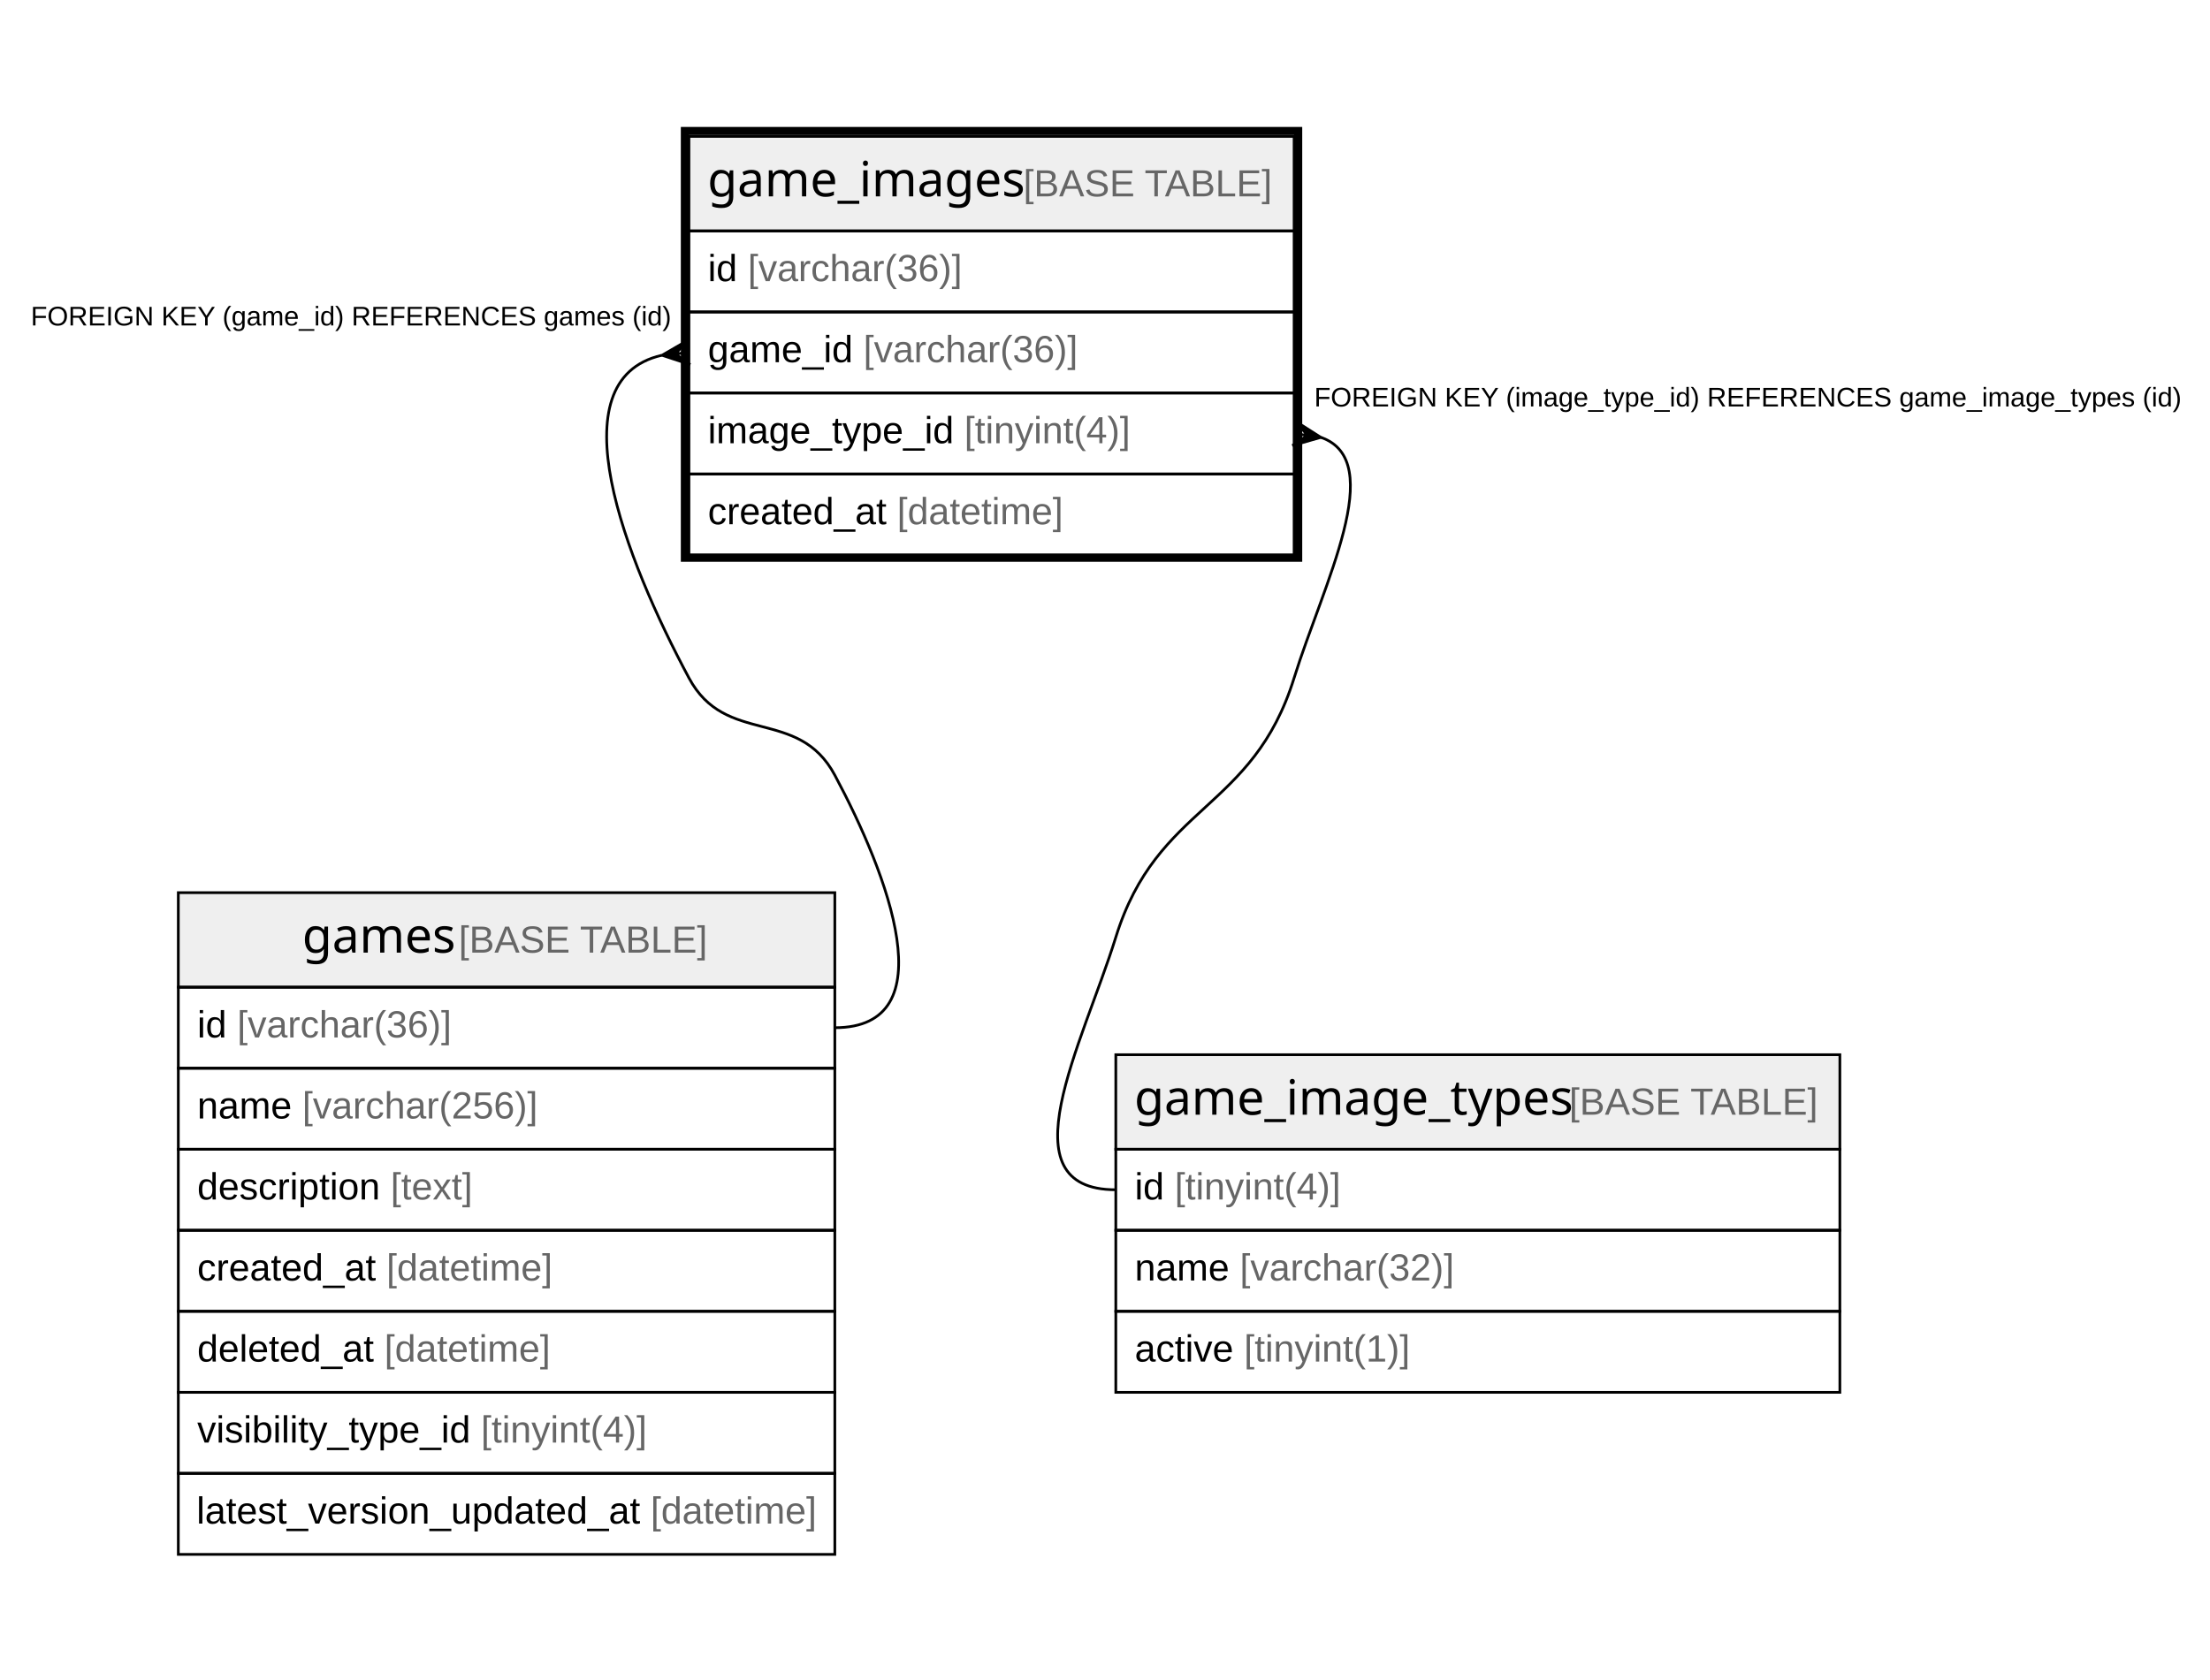
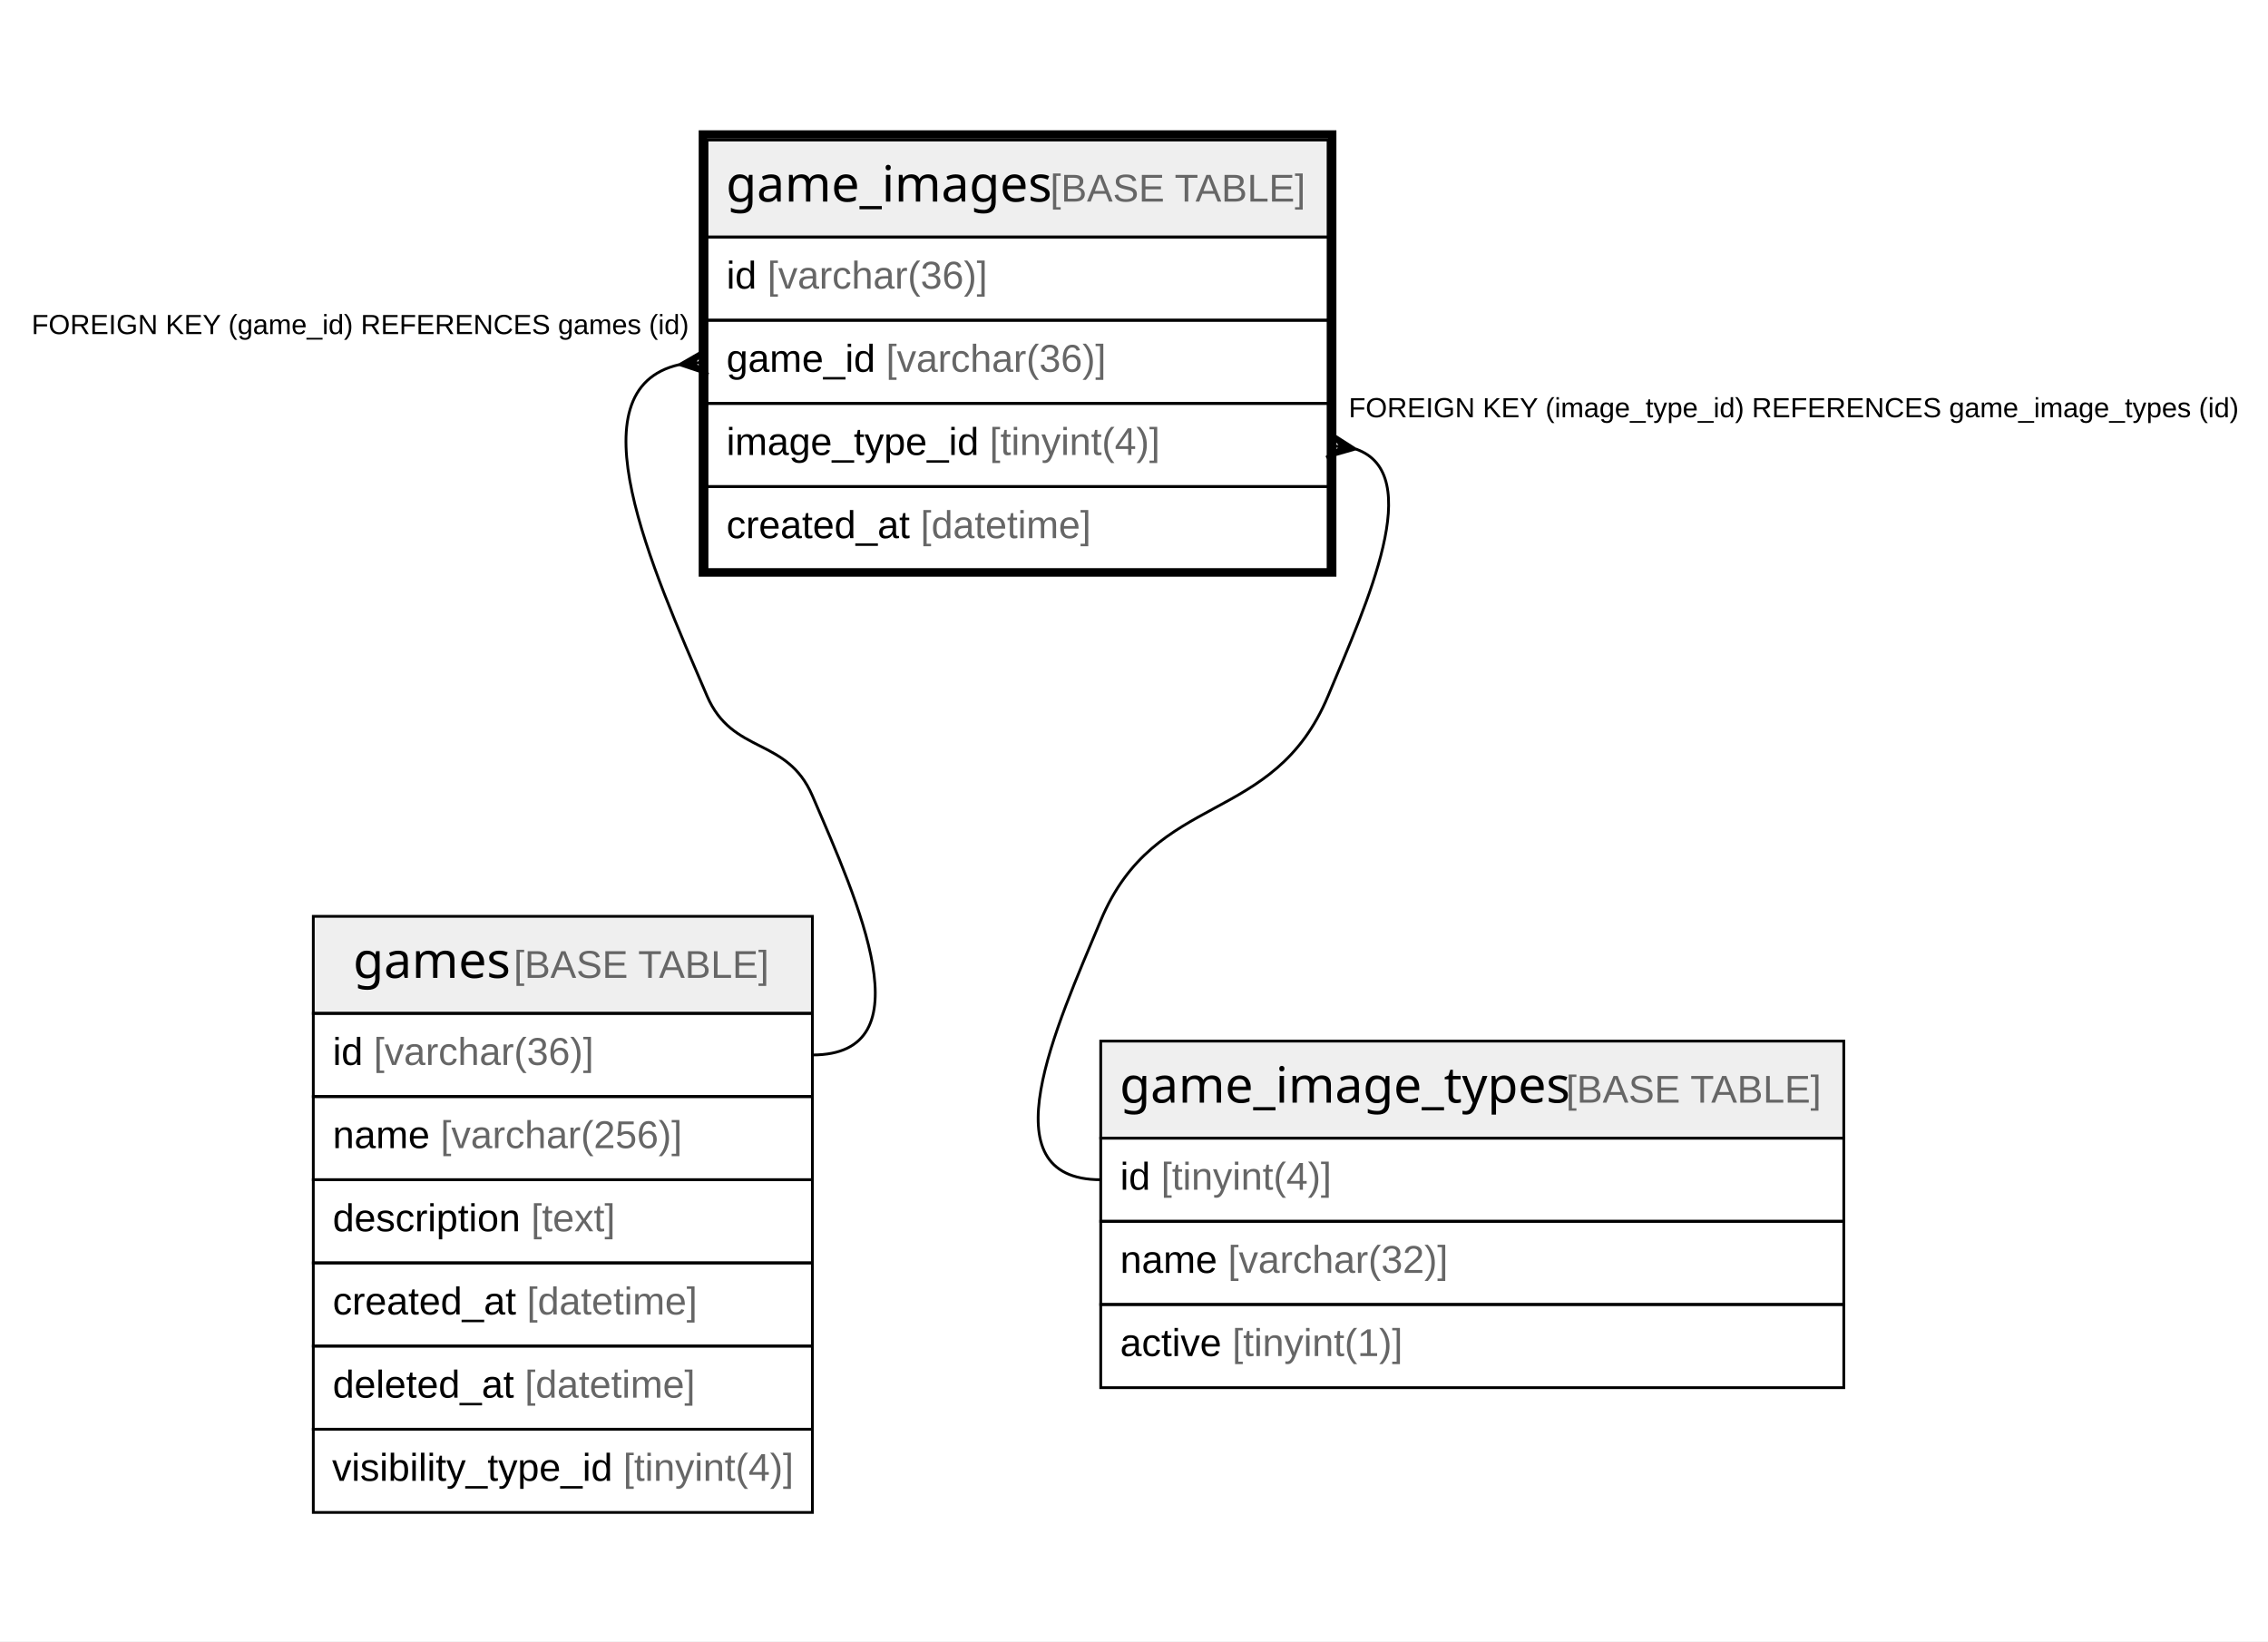
- <svg xmlns="http://www.w3.org/2000/svg" width="818pt" height="622pt" viewBox="0.00 0.00 818.00 622.00">
-   <g id="graph0" class="graph" transform="scale(1 1) rotate(0) translate(4 618)">
-     <polygon fill="#ffffff" stroke="transparent" points="-4,4 -4,-618 814,-618 814,4 -4,4" />
+ <svg xmlns="http://www.w3.org/2000/svg" width="818pt" height="592pt" viewBox="0.00 0.00 818.00 592.00">
+   <g id="graph0" class="graph" transform="scale(1 1) rotate(0) translate(4 588)">
+     <polygon fill="#ffffff" stroke="transparent" points="-4,4 -4,-588 814,-588 814,4 -4,4" />
    <g id="node1" class="node">
-       <polygon fill="#efefef" stroke="transparent" points="251,-532.5 251,-567.5 475,-567.5 475,-532.5 251,-532.5" />
-       <polygon fill="none" stroke="#000000" points="251,-532.5 251,-567.5 475,-567.5 475,-532.5 251,-532.5" />
-       <text text-anchor="start" x="257.862" y="-545.3" font-family="Arial Bold" font-size="18.00" fill="#000000">game_images</text>
-       <text text-anchor="start" x="370.884" y="-545.3" font-family="Arial" font-size="14.00" fill="#000000"> </text>
-       <text text-anchor="start" x="374.775" y="-545.3" font-family="Arial" font-size="14.00" fill="#666666">[BASE TABLE]</text>
-       <polygon fill="none" stroke="#000000" points="251,-502.5 251,-532.5 475,-532.5 475,-502.5 251,-502.5" />
-       <text text-anchor="start" x="258" y="-513.9" font-family="Arial" font-size="14.00" fill="#000000">id </text>
-       <text text-anchor="start" x="272.78" y="-513.9" font-family="Arial" font-size="14.00" fill="#666666">[varchar(36)]</text>
+       <polygon fill="#efefef" stroke="transparent" points="251,-502.5 251,-537.5 475,-537.5 475,-502.5 251,-502.5" />
+       <polygon fill="none" stroke="#000000" points="251,-502.5 251,-537.5 475,-537.5 475,-502.5 251,-502.5" />
+       <text text-anchor="start" x="257.862" y="-515.3" font-family="Arial Bold" font-size="18.00" fill="#000000">game_images</text>
+       <text text-anchor="start" x="370.884" y="-515.3" font-family="Arial" font-size="14.00" fill="#000000"> </text>
+       <text text-anchor="start" x="374.775" y="-515.3" font-family="Arial" font-size="14.00" fill="#666666">[BASE TABLE]</text>
      <polygon fill="none" stroke="#000000" points="251,-472.5 251,-502.5 475,-502.5 475,-472.5 251,-472.5" />
-       <text text-anchor="start" x="258" y="-483.9" font-family="Arial" font-size="14.00" fill="#000000">game_id </text>
-       <text text-anchor="start" x="315.571" y="-483.9" font-family="Arial" font-size="14.00" fill="#666666">[varchar(36)]</text>
+       <text text-anchor="start" x="258" y="-483.9" font-family="Arial" font-size="14.00" fill="#000000">id </text>
+       <text text-anchor="start" x="272.78" y="-483.9" font-family="Arial" font-size="14.00" fill="#666666">[varchar(36)]</text>
      <polygon fill="none" stroke="#000000" points="251,-442.5 251,-472.5 475,-472.5 475,-442.5 251,-442.5" />
-       <text text-anchor="start" x="258" y="-453.9" font-family="Arial" font-size="14.00" fill="#000000">image_type_id </text>
-       <text text-anchor="start" x="352.916" y="-453.9" font-family="Arial" font-size="14.00" fill="#666666">[tinyint(4)]</text>
+       <text text-anchor="start" x="258" y="-453.9" font-family="Arial" font-size="14.00" fill="#000000">game_id </text>
+       <text text-anchor="start" x="315.571" y="-453.9" font-family="Arial" font-size="14.00" fill="#666666">[varchar(36)]</text>
      <polygon fill="none" stroke="#000000" points="251,-412.5 251,-442.5 475,-442.5 475,-412.5 251,-412.5" />
-       <text text-anchor="start" x="258" y="-423.9" font-family="Arial" font-size="14.00" fill="#000000">created_at </text>
-       <text text-anchor="start" x="328.028" y="-423.9" font-family="Arial" font-size="14.00" fill="#666666">[datetime]</text>
-       <polygon fill="none" stroke="#000000" stroke-width="3" points="249.5,-411.5 249.5,-569.5 476.5,-569.5 476.5,-411.5 249.5,-411.5" />
+       <text text-anchor="start" x="258" y="-423.9" font-family="Arial" font-size="14.00" fill="#000000">image_type_id </text>
+       <text text-anchor="start" x="352.916" y="-423.9" font-family="Arial" font-size="14.00" fill="#666666">[tinyint(4)]</text>
+       <polygon fill="none" stroke="#000000" points="251,-382.5 251,-412.5 475,-412.5 475,-382.5 251,-382.5" />
+       <text text-anchor="start" x="258" y="-393.9" font-family="Arial" font-size="14.00" fill="#000000">created_at </text>
+       <text text-anchor="start" x="328.028" y="-393.9" font-family="Arial" font-size="14.00" fill="#666666">[datetime]</text>
+       <polygon fill="none" stroke="#000000" stroke-width="3" points="249.5,-381.5 249.5,-539.5 476.5,-539.5 476.5,-381.5 249.5,-381.5" />
    </g>
    <g id="node2" class="node">
-       <polygon fill="#efefef" stroke="transparent" points="62,-252.5 62,-287.5 305,-287.5 305,-252.5 62,-252.5" />
-       <polygon fill="none" stroke="#000000" points="62,-252.5 62,-287.5 305,-287.5 305,-252.5 62,-252.5" />
-       <text text-anchor="start" x="107.868" y="-265.3" font-family="Arial Bold" font-size="18.00" fill="#000000">games</text>
-       <text text-anchor="start" x="161.879" y="-265.3" font-family="Arial" font-size="14.00" fill="#000000"> </text>
-       <text text-anchor="start" x="165.769" y="-265.3" font-family="Arial" font-size="14.00" fill="#666666">[BASE TABLE]</text>
-       <polygon fill="none" stroke="#000000" points="62,-222.5 62,-252.5 305,-252.5 305,-222.5 62,-222.5" />
-       <text text-anchor="start" x="69" y="-233.9" font-family="Arial" font-size="14.00" fill="#000000">id </text>
-       <text text-anchor="start" x="83.78" y="-233.9" font-family="Arial" font-size="14.00" fill="#666666">[varchar(36)]</text>
-       <polygon fill="none" stroke="#000000" points="62,-192.5 62,-222.5 305,-222.5 305,-192.5 62,-192.5" />
-       <text text-anchor="start" x="69" y="-203.9" font-family="Arial" font-size="14.00" fill="#000000">name </text>
-       <text text-anchor="start" x="107.899" y="-203.9" font-family="Arial" font-size="14.00" fill="#666666">[varchar(256)]</text>
-       <polygon fill="none" stroke="#000000" points="62,-162.5 62,-192.5 305,-192.5 305,-162.5 62,-162.5" />
-       <text text-anchor="start" x="69" y="-173.9" font-family="Arial" font-size="14.00" fill="#000000">description </text>
-       <text text-anchor="start" x="140.568" y="-173.9" font-family="Arial" font-size="14.00" fill="#666666">[text]</text>
-       <polygon fill="none" stroke="#000000" points="62,-132.5 62,-162.5 305,-162.5 305,-132.5 62,-132.5" />
-       <text text-anchor="start" x="69" y="-143.9" font-family="Arial" font-size="14.00" fill="#000000">created_at </text>
-       <text text-anchor="start" x="139.028" y="-143.9" font-family="Arial" font-size="14.00" fill="#666666">[datetime]</text>
-       <polygon fill="none" stroke="#000000" points="62,-102.5 62,-132.5 305,-132.5 305,-102.5 62,-102.5" />
-       <text text-anchor="start" x="69" y="-113.9" font-family="Arial" font-size="14.00" fill="#000000">deleted_at </text>
-       <text text-anchor="start" x="138.257" y="-113.9" font-family="Arial" font-size="14.00" fill="#666666">[datetime]</text>
-       <polygon fill="none" stroke="#000000" points="62,-72.5 62,-102.5 305,-102.5 305,-72.5 62,-72.5" />
-       <text text-anchor="start" x="69" y="-83.9" font-family="Arial" font-size="14.00" fill="#000000">visibility_type_id </text>
-       <text text-anchor="start" x="174.007" y="-83.9" font-family="Arial" font-size="14.00" fill="#666666">[tinyint(4)]</text>
-       <polygon fill="none" stroke="#000000" points="62,-42.5 62,-72.5 305,-72.5 305,-42.5 62,-42.5" />
-       <text text-anchor="start" x="68.737" y="-53.9" font-family="Arial" font-size="14.00" fill="#000000">latest_version_updated_at </text>
-       <text text-anchor="start" x="236.803" y="-53.9" font-family="Arial" font-size="14.00" fill="#666666">[datetime]</text>
+       <polygon fill="#efefef" stroke="transparent" points="109,-222.5 109,-257.5 289,-257.5 289,-222.5 109,-222.5" />
+       <polygon fill="none" stroke="#000000" points="109,-222.5 109,-257.5 289,-257.5 289,-222.5 109,-222.5" />
+       <text text-anchor="start" x="123.368" y="-235.3" font-family="Arial Bold" font-size="18.00" fill="#000000">games</text>
+       <text text-anchor="start" x="177.379" y="-235.3" font-family="Arial" font-size="14.00" fill="#000000"> </text>
+       <text text-anchor="start" x="181.269" y="-235.3" font-family="Arial" font-size="14.00" fill="#666666">[BASE TABLE]</text>
+       <polygon fill="none" stroke="#000000" points="109,-192.5 109,-222.5 289,-222.5 289,-192.5 109,-192.5" />
+       <text text-anchor="start" x="116" y="-203.9" font-family="Arial" font-size="14.00" fill="#000000">id </text>
+       <text text-anchor="start" x="130.78" y="-203.9" font-family="Arial" font-size="14.00" fill="#666666">[varchar(36)]</text>
+       <polygon fill="none" stroke="#000000" points="109,-162.5 109,-192.5 289,-192.5 289,-162.5 109,-162.5" />
+       <text text-anchor="start" x="116" y="-173.9" font-family="Arial" font-size="14.00" fill="#000000">name </text>
+       <text text-anchor="start" x="154.899" y="-173.9" font-family="Arial" font-size="14.00" fill="#666666">[varchar(256)]</text>
+       <polygon fill="none" stroke="#000000" points="109,-132.5 109,-162.5 289,-162.5 289,-132.5 109,-132.5" />
+       <text text-anchor="start" x="116" y="-143.9" font-family="Arial" font-size="14.00" fill="#000000">description </text>
+       <text text-anchor="start" x="187.568" y="-143.9" font-family="Arial" font-size="14.00" fill="#666666">[text]</text>
+       <polygon fill="none" stroke="#000000" points="109,-102.5 109,-132.5 289,-132.5 289,-102.5 109,-102.5" />
+       <text text-anchor="start" x="116" y="-113.9" font-family="Arial" font-size="14.00" fill="#000000">created_at </text>
+       <text text-anchor="start" x="186.028" y="-113.9" font-family="Arial" font-size="14.00" fill="#666666">[datetime]</text>
+       <polygon fill="none" stroke="#000000" points="109,-72.5 109,-102.5 289,-102.5 289,-72.5 109,-72.5" />
+       <text text-anchor="start" x="116" y="-83.9" font-family="Arial" font-size="14.00" fill="#000000">deleted_at </text>
+       <text text-anchor="start" x="185.257" y="-83.9" font-family="Arial" font-size="14.00" fill="#666666">[datetime]</text>
+       <polygon fill="none" stroke="#000000" points="109,-42.5 109,-72.5 289,-72.5 289,-42.5 109,-42.5" />
+       <text text-anchor="start" x="115.774" y="-53.9" font-family="Arial" font-size="14.00" fill="#000000">visibility_type_id </text>
+       <text text-anchor="start" x="220.781" y="-53.9" font-family="Arial" font-size="14.00" fill="#666666">[tinyint(4)]</text>
    </g>
    <g id="edge1" class="edge">
-       <path fill="none" stroke="#000000" d="M240.887,-486.448C201.407,-477.324 227.506,-410.899 251,-367 264.611,-341.569 291.389,-356.431 305,-331 324.608,-294.361 346.556,-237.5 305,-237.5" />
-       <polygon fill="#000000" stroke="#000000" points="241.054,-486.465 250.534,-491.976 246.027,-486.982 251,-487.5 251,-487.5 251,-487.5 246.027,-486.982 251.466,-483.024 241.054,-486.465 241.054,-486.465" />
-       <text text-anchor="start" x="7.386" y="-497.5" font-family="Arial" font-size="10.00" fill="#000000">FOREIGN KEY (game_id) REFERENCES games (id)</text>
+       <path fill="none" stroke="#000000" d="M240.944,-456.475C201.944,-447.582 231.327,-382.738 251,-337 260.192,-315.629 279.808,-322.371 289,-301 305.42,-262.826 330.556,-207.5 289,-207.5" />
+       <polygon fill="#000000" stroke="#000000" points="241.052,-456.486 250.544,-461.977 246.026,-456.993 251,-457.5 251,-457.5 251,-457.5 246.026,-456.993 251.456,-453.023 241.052,-456.486 241.052,-456.486" />
+       <text text-anchor="start" x="7.386" y="-467.5" font-family="Arial" font-size="10.00" fill="#000000">FOREIGN KEY (game_id) REFERENCES games (id)</text>
    </g>
    <g id="node3" class="node">
-       <polygon fill="#efefef" stroke="transparent" points="409,-192.5 409,-227.5 677,-227.5 677,-192.5 409,-192.5" />
-       <polygon fill="none" stroke="#000000" points="409,-192.5 409,-227.5 677,-227.5 677,-192.5 409,-192.5" />
-       <text text-anchor="start" x="415.852" y="-205.3" font-family="Arial Bold" font-size="18.00" fill="#000000">game_image_types</text>
-       <text text-anchor="start" x="572.894" y="-205.3" font-family="Arial" font-size="14.00" fill="#000000"> </text>
-       <text text-anchor="start" x="576.785" y="-205.3" font-family="Arial" font-size="14.00" fill="#666666">[BASE TABLE]</text>
-       <polygon fill="none" stroke="#000000" points="409,-162.5 409,-192.5 677,-192.5 677,-162.5 409,-162.5" />
-       <text text-anchor="start" x="416" y="-173.9" font-family="Arial" font-size="14.00" fill="#000000">id </text>
-       <text text-anchor="start" x="430.78" y="-173.9" font-family="Arial" font-size="14.00" fill="#666666">[tinyint(4)]</text>
-       <polygon fill="none" stroke="#000000" points="409,-132.5 409,-162.5 677,-162.5 677,-132.5 409,-132.5" />
-       <text text-anchor="start" x="416" y="-143.9" font-family="Arial" font-size="14.00" fill="#000000">name </text>
-       <text text-anchor="start" x="454.899" y="-143.9" font-family="Arial" font-size="14.00" fill="#666666">[varchar(32)]</text>
-       <polygon fill="none" stroke="#000000" points="409,-102.5 409,-132.5 677,-132.5 677,-102.5 409,-102.5" />
-       <text text-anchor="start" x="416" y="-113.9" font-family="Arial" font-size="14.00" fill="#000000">active </text>
-       <text text-anchor="start" x="456.453" y="-113.9" font-family="Arial" font-size="14.00" fill="#666666">[tinyint(1)]</text>
+       <polygon fill="#efefef" stroke="transparent" points="393,-177.5 393,-212.5 661,-212.5 661,-177.5 393,-177.5" />
+       <polygon fill="none" stroke="#000000" points="393,-177.5 393,-212.5 661,-212.5 661,-177.5 393,-177.5" />
+       <text text-anchor="start" x="399.852" y="-190.3" font-family="Arial Bold" font-size="18.00" fill="#000000">game_image_types</text>
+       <text text-anchor="start" x="556.894" y="-190.3" font-family="Arial" font-size="14.00" fill="#000000"> </text>
+       <text text-anchor="start" x="560.785" y="-190.3" font-family="Arial" font-size="14.00" fill="#666666">[BASE TABLE]</text>
+       <polygon fill="none" stroke="#000000" points="393,-147.5 393,-177.5 661,-177.5 661,-147.5 393,-147.5" />
+       <text text-anchor="start" x="400" y="-158.9" font-family="Arial" font-size="14.00" fill="#000000">id </text>
+       <text text-anchor="start" x="414.78" y="-158.9" font-family="Arial" font-size="14.00" fill="#666666">[tinyint(4)]</text>
+       <polygon fill="none" stroke="#000000" points="393,-117.5 393,-147.5 661,-147.5 661,-117.5 393,-117.5" />
+       <text text-anchor="start" x="400" y="-128.9" font-family="Arial" font-size="14.00" fill="#000000">name </text>
+       <text text-anchor="start" x="438.899" y="-128.9" font-family="Arial" font-size="14.00" fill="#666666">[varchar(32)]</text>
+       <polygon fill="none" stroke="#000000" points="393,-87.5 393,-117.5 661,-117.5 661,-87.5 393,-87.5" />
+       <text text-anchor="start" x="400" y="-98.9" font-family="Arial" font-size="14.00" fill="#000000">active </text>
+       <text text-anchor="start" x="440.453" y="-98.9" font-family="Arial" font-size="14.00" fill="#666666">[tinyint(1)]</text>
    </g>
    <g id="edge2" class="edge">
-       <path fill="none" stroke="#000000" d="M484.903,-456.071C509.853,-447.457 485.765,-401.661 475,-367 459.642,-317.553 424.358,-320.447 409,-271 396.674,-231.315 367.444,-177.5 409,-177.5" />
-       <polygon fill="#000000" stroke="#000000" points="484.897,-456.072 474.357,-453.046 479.949,-456.786 475,-457.5 475,-457.5 475,-457.5 479.949,-456.786 475.643,-461.954 484.897,-456.072 484.897,-456.072" />
-       <text text-anchor="start" x="482.428" y="-467.5" font-family="Arial" font-size="10.00" fill="#000000">FOREIGN KEY (image_type_id) REFERENCES game_image_types (id)</text>
+       <path fill="none" stroke="#000000" d="M484.995,-426.038C510.483,-417.228 488.992,-370.489 475,-337 455.251,-289.733 412.749,-303.267 393,-256 376.98,-217.657 351.444,-162.5 393,-162.5" />
+       <polygon fill="#000000" stroke="#000000" points="484.895,-426.052 474.348,-423.047 479.947,-426.776 475,-427.5 475,-427.5 475,-427.5 479.947,-426.776 475.652,-431.953 484.895,-426.052 484.895,-426.052" />
+       <text text-anchor="start" x="482.428" y="-437.5" font-family="Arial" font-size="10.00" fill="#000000">FOREIGN KEY (image_type_id) REFERENCES game_image_types (id)</text>
    </g>
  </g>
</svg>
